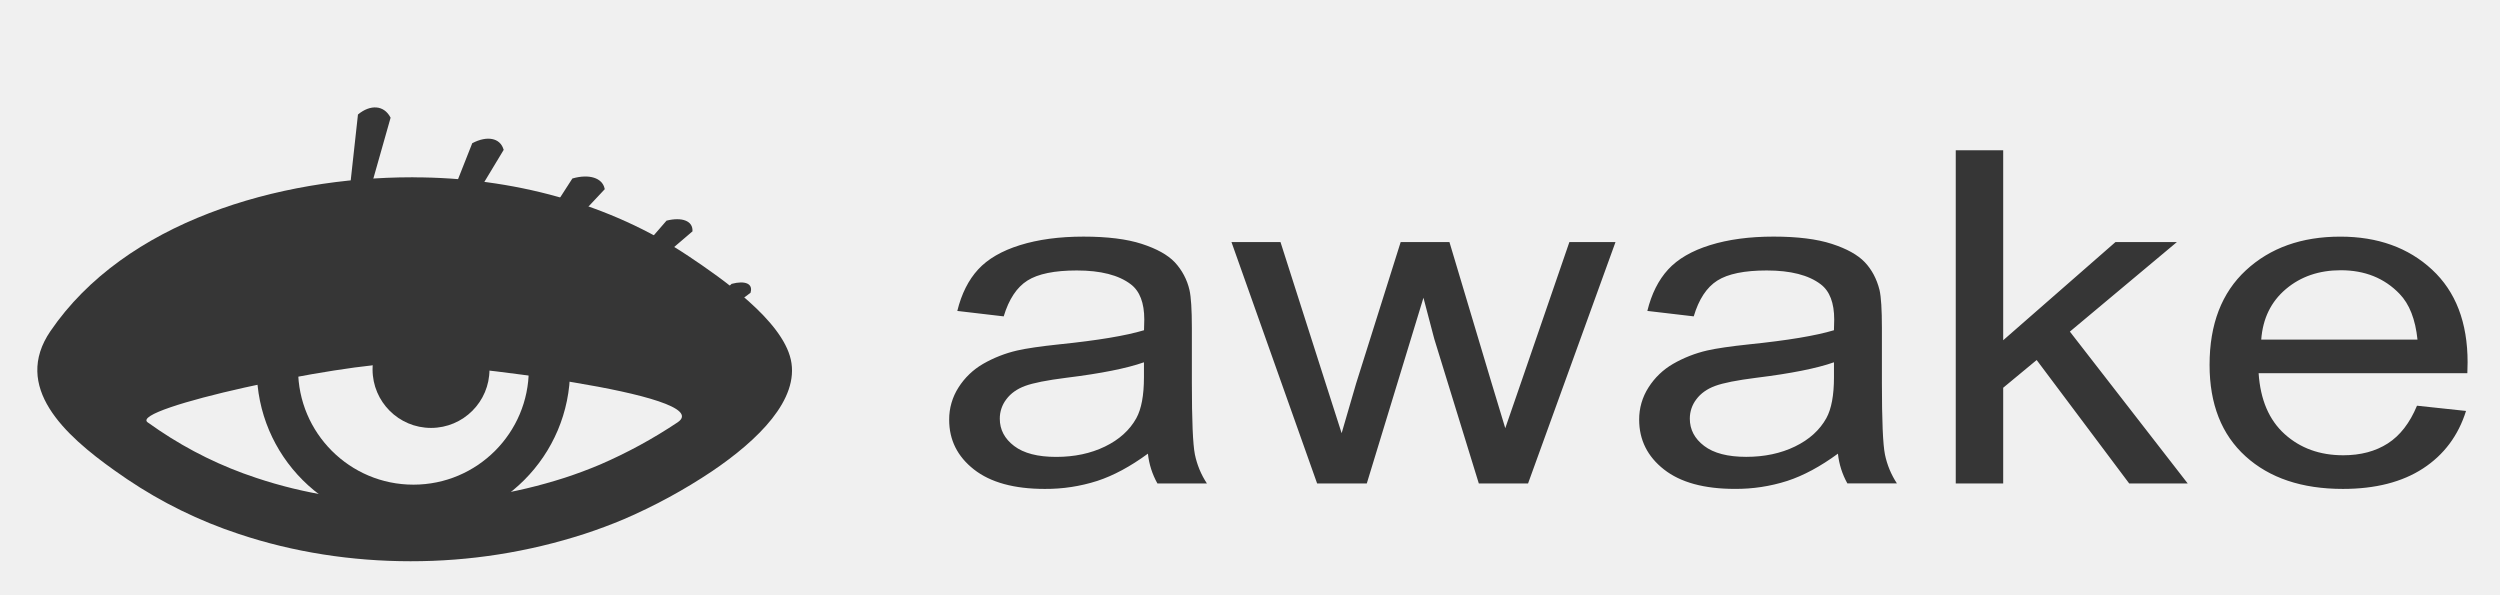
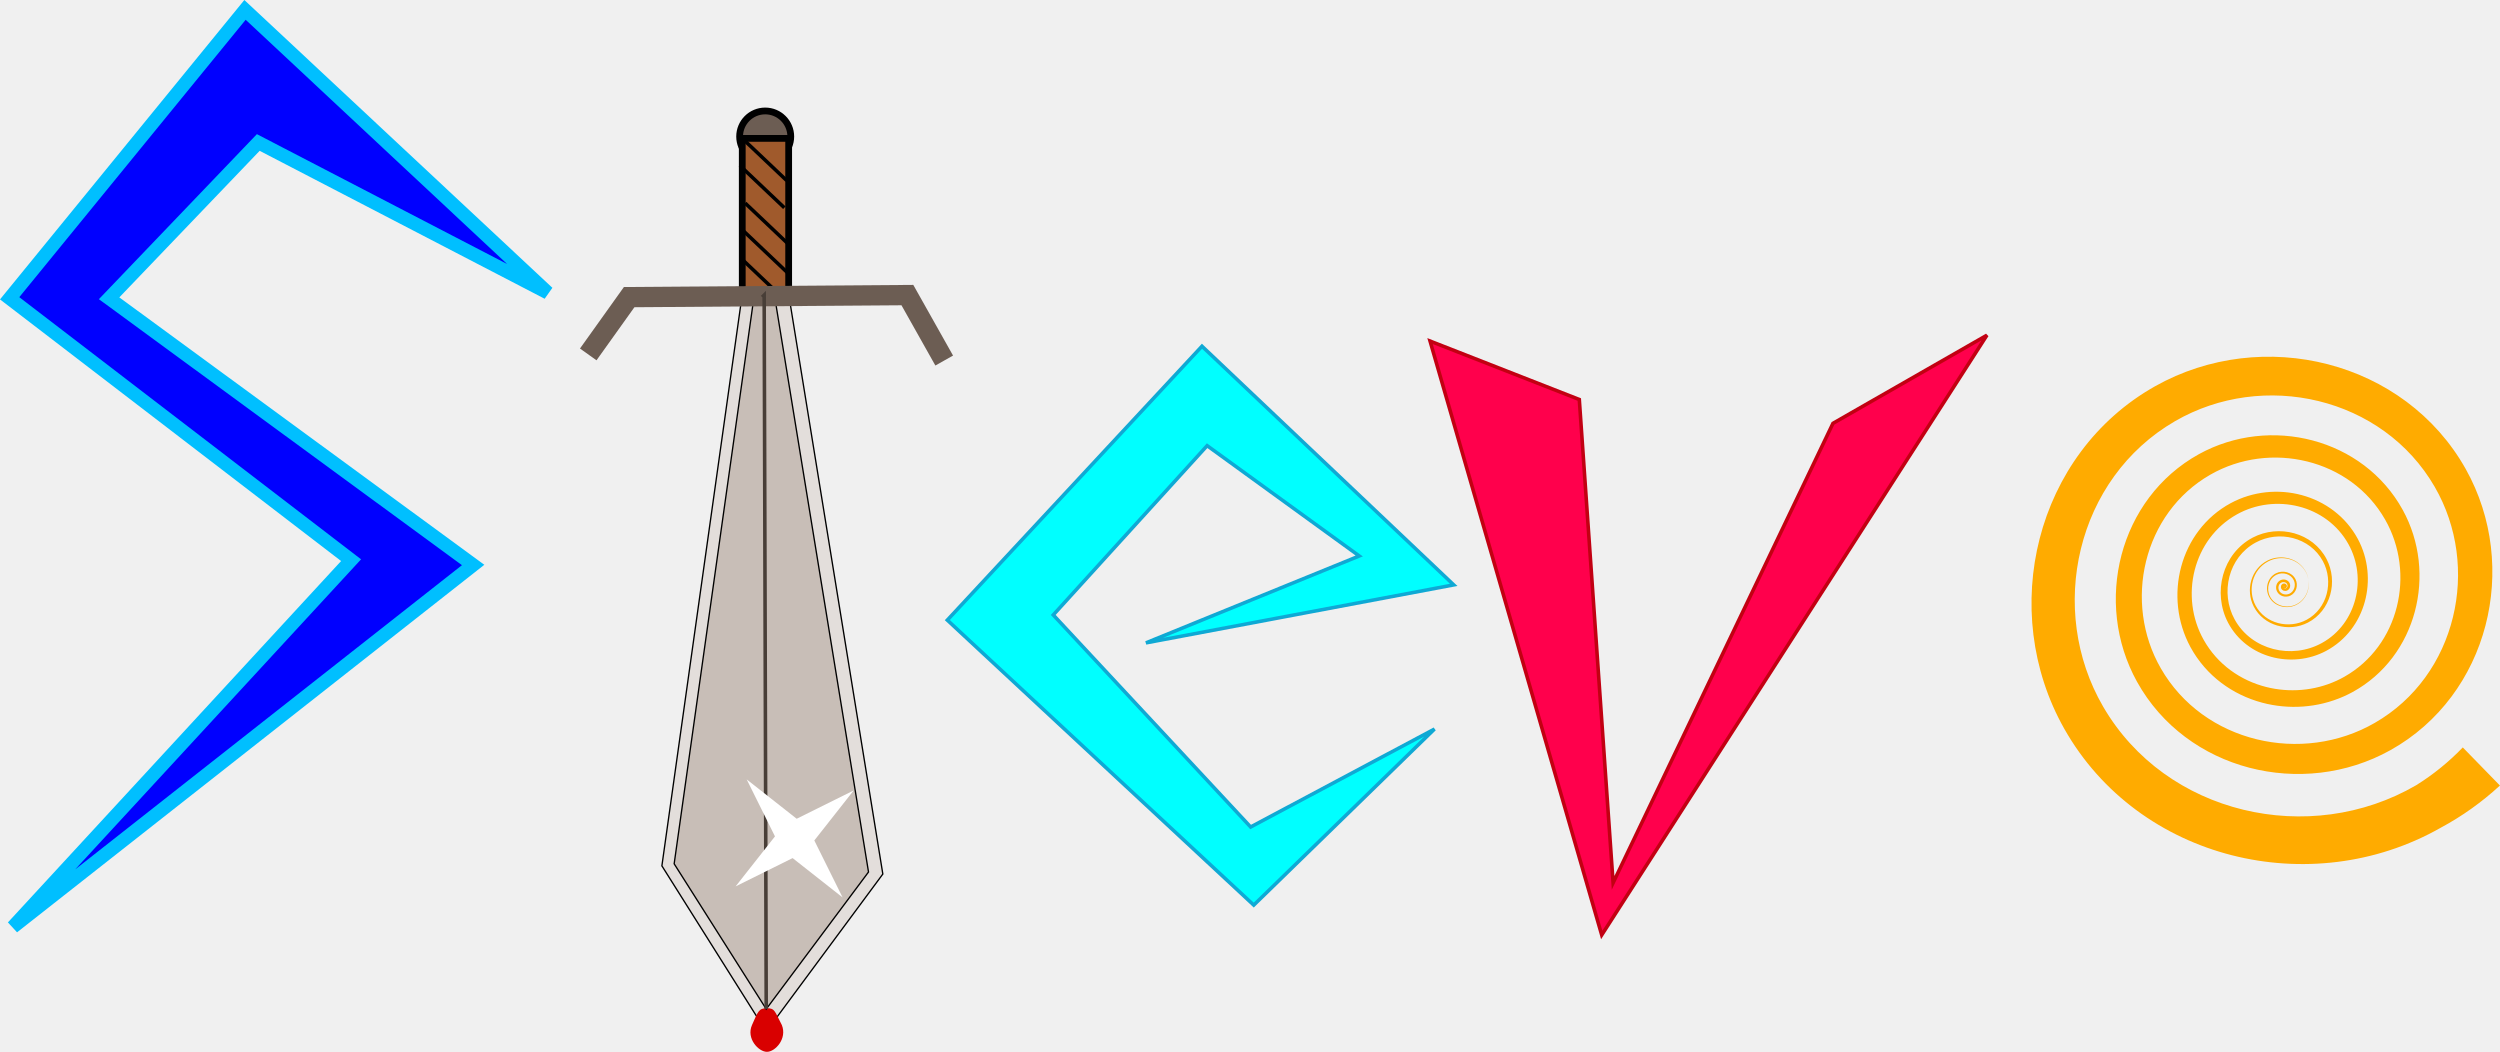
- <svg xmlns="http://www.w3.org/2000/svg" viewBox="0 0 2030 483">
-   <circle cx="328.32" cy="269.5" r="25.29" fill="#fff" />
-   <path d="M328.63 295c36.15 0 255.14 25.28 221.65 47.9a396.64 396.64 0 0 1-63.11 34.36c-9.31 3.93-18.92 7.52-28.61 10.68a411 411 0 0 1-126.22 19.78c-43.44 0-85.26-6.62-124.29-19.69a321 321 0 0 1-78.77-38.58 586.35 586.35 0 0 1-9.36-6.49c-15.84-11.23 155.9-48 207.65-48m8.06-151h-1.06c-108.74 0-233 36.16-293.6 124.9C10 314.2 52.29 353.14 93.16 382.12c3.39 2.4 6.77 4.74 10.1 7a368.89 368.89 0 0 0 90.55 44.43c44.41 14.87 92 22.18 139.53 22.18a456.21 456.21 0 0 0 141.15-22.17q16.49-5.38 32.33-12.07a445 445 0 0 0 71.33-38.82c37.52-25.34 71.17-58.4 64-90.66C635 260 586 226 559.48 208.24 494.84 164.93 415.47 144 335.63 144z" fill="#363636" />
-   <circle cx="349.99" cy="300" r="47.47" fill="#363636" />
-   <circle cx="335.71" cy="299.87" r="110.44" fill="none" stroke="#363636" stroke-miterlimit="10" stroke-width="33.535" />
-   <path d="M932.1 368.37q-21.4 15.69-41.19 22.15a136.37 136.37 0 0 1-42.49 6.48q-37.42 0-57.57-15.8t-20.12-40.33a47.9 47.9 0 0 1 7.6-26.29 57.89 57.89 0 0 1 19.91-19.1A101.15 101.15 0 0 1 826 284.59q11.34-2.58 34.24-5 46.66-4.78 68.7-11.44c.14-4.55.22-7.44.22-8.67q0-20.3-10.92-28.61-14.76-11.25-43.87-11.25-27.18 0-40.13 8.21T815 256.9l-37.67-4.42q5.13-20.86 16.91-33.68t34-19.75q22.25-6.92 51.57-6.92 29.11 0 47.3 5.9t26.75 14.86a49.29 49.29 0 0 1 12 22.61q1.92 8.49 1.93 30.63v44.29q0 46.33 2.46 58.6a67.46 67.46 0 0 0 9.75 23.53h-40.19a63.21 63.21 0 0 1-7.71-24.18zm-3.21-74.19q-21 7.4-62.92 12.55-23.75 3-33.6 6.65t-15.19 10.79a25.61 25.61 0 0 0-5.35 15.83q0 13.29 11.66 22.15t34.14 8.85q22.25 0 39.59-8.4t25.47-23q6.19-11.25 6.2-33.22zM1069.5 392.55l-69.55-196h39.81l36.16 113.13 13.49 42.07q.85-3.13 11.77-40.41l36.17-114.79h39.59l34 113.68 11.34 37.46 13.06-37.83 39-113.31h37.45l-71 196h-40l-36.17-117.38-8.78-33.4-46 150.78zM1492.4 368.37q-21.4 15.69-41.2 22.15a136.3 136.3 0 0 1-42.48 6.46q-37.46 0-57.57-15.78T1331 340.87a47.82 47.82 0 0 1 7.6-26.29 57.86 57.86 0 0 1 19.9-19.1 101.35 101.35 0 0 1 27.72-10.89q11.34-2.58 34.24-5 46.66-4.78 68.7-11.44c.14-4.55.22-7.44.22-8.67q0-20.3-10.92-28.61-14.76-11.25-43.87-11.25-27.18 0-40.13 8.21t-19.15 29.06l-37.67-4.42q5.13-20.86 16.91-33.68t34-19.75q22.26-6.92 51.58-6.92 29.1 0 47.3 5.9t26.75 14.86q8.57 9 12 22.61 1.92 8.49 1.92 30.63v44.29q0 46.33 2.47 58.6a67.46 67.46 0 0 0 9.73 23.53h-40.23a63 63 0 0 1-7.67-24.17zm-3.21-74.19q-21 7.4-62.92 12.55-23.76 3-33.6 6.65t-15.19 10.79a25.61 25.61 0 0 0-5.35 15.78q0 13.29 11.66 22.15t34.13 8.86q22.26 0 39.6-8.4t25.47-23q6.19-11.25 6.2-33.22zM1588.07 392.55V122h38.52v154.28l91.17-79.72h49.87l-86.89 72.71 95.67 123.28h-47.52l-75.12-100.21-27.18 22.51v77.7zM1962.6 329.43l39.81 4.25q-9.42 30.07-34.89 46.69T1902.46 397q-49.86 0-79.08-26.49t-29.21-74.28q0-49.45 29.53-76.77t76.62-27.31q45.59 0 74.48 26.76t28.89 75.29c0 2-.07 4.93-.21 8.86H1834q2.13 32.29 21.18 49.46t47.52 17.16q21.18 0 36.16-9.59t23.74-30.66zm-126.48-53.7H1963q-2.57-24.74-14.55-37.1-18.42-19.19-47.73-19.19-26.54 0-44.62 15.32t-19.98 40.97zM609.43 237.74l-67.73 50.68c-4 3-10 .73-6.56-2.52l58.94-55.41c11.06-2.92 17.41-.09 15.42 6.86zM562.32 187.84l-66.46 56.83c-4 3.39-12 .61-8.82-3.06l54.2-62.47h.06c12.57-3.11 21.24.3 21 8.26zM491.06 153.62l-60.83 64.78c-3.64 3.87-13.52 1.13-10.85-3l45.4-70.48h.06c13.5-3.89 24.27-.5 26.12 8.23zM409 121.67l-48.08 79.7c-2.87 4.76-12.38 3.3-10.44-1.6l33-83.52h.06c12-6.3 22.44-4.27 25.27 4.92zM317.17 95.57l-26.23 92.51c-1.56 5.52-11.3 5.15-10.69-.41l10.42-94.74h.05c10.15-8.35 20.94-7.47 26.15 2.13z" fill="#363636" />
+ <svg xmlns="http://www.w3.org/2000/svg" viewBox="0 0 1058.771 445.463" version="1.1" id="svg14" width="1058.771" height="445.463">
+   <defs id="defs18">
+     </defs>
+   <path style="fill:#0000ff;stroke:#00bfff;stroke-width:5.731;stroke-linecap:butt;stroke-linejoin:miter;stroke-miterlimit:4;stroke-dasharray:none;stroke-opacity:1" d="M 231.986,123.982 103.765,4.185 4.087,126.326 148.691,237.236 5.454,392.594 200.379,239.274 46.205,126.326 109.381,60.342 Z" id="path10" />
+   <circle style="opacity:1;vector-effect:none;fill:#6c5d53;fill-opacity:1;stroke:#000000;stroke-width:2.865;stroke-linecap:butt;stroke-linejoin:miter;stroke-miterlimit:4;stroke-dasharray:none;stroke-dashoffset:0;stroke-opacity:1" id="path14" cx="324.068" cy="57.823" r="10.83" />
+   <rect style="opacity:1;vector-effect:none;fill:#a05a2c;fill-opacity:1;stroke:#000000;stroke-width:2.865;stroke-linecap:butt;stroke-linejoin:miter;stroke-miterlimit:4;stroke-dasharray:none;stroke-dashoffset:0;stroke-opacity:1" id="rect12" width="19.655" height="65.984" x="314.353" y="58.609" />
+   <path style="fill:none;stroke:#000000;stroke-width:1.516px;stroke-linecap:butt;stroke-linejoin:miter;stroke-opacity:1" d="m 314.353,58.609 18.812,17.842" id="path823" />
+   <path style="fill:none;stroke:#000000;stroke-width:1.516px;stroke-linecap:butt;stroke-linejoin:miter;stroke-opacity:1" d="m 313.362,70.129 18.812,17.842" id="path823-3" />
+   <path style="fill:none;stroke:#000000;stroke-width:1.516px;stroke-linecap:butt;stroke-linejoin:miter;stroke-opacity:1" d="m 315.59,86.03 18.813,17.842" id="path823-6" />
+   <path style="fill:none;stroke:#000000;stroke-width:1.516px;stroke-linecap:butt;stroke-linejoin:miter;stroke-opacity:1" d="m 314.599,97.55 18.813,17.842" id="path823-3-7" />
+   <path style="fill:none;stroke:#000000;stroke-width:1.516px;stroke-linecap:butt;stroke-linejoin:miter;stroke-opacity:1" d="m 313.857,109.423 18.813,17.842" id="path823-5" />
+   <path style="fill:#e3dedb;stroke:#000000;stroke-width:0.573;stroke-linecap:butt;stroke-linejoin:miter;stroke-opacity:1" d="m 314.353,124.593 -34.039,242.107 44.187,70.18 49.386,-66.714 -39.879,-245.573 z" id="path866" />
+   <path style="opacity:1;vector-effect:none;fill:#d90000;fill-opacity:1;stroke:none;stroke-width:1.355;stroke-linecap:butt;stroke-linejoin:miter;stroke-miterlimit:4;stroke-dasharray:none;stroke-dashoffset:0;stroke-opacity:1" d="m 331.111,434.096 c 2.36,5.82 -2.826,11.367 -6.313,11.367 -3.486,0 -8.873,-5.602 -6.313,-11.367 2.517,-5.668 2.826,-7.117 6.313,-7.117 3.486,0 3.324,1.449 6.313,7.117" id="path4611" />
+   <path style="fill:#c8beb7;stroke:#000000;stroke-width:0.573;stroke-linecap:butt;stroke-linejoin:miter;stroke-opacity:1" d="m 319.303,125.837 8.664,-0.867 39.855,244.33 -43.321,58.05 -38.989,-61.516 z" id="path872" />
+   <path style="fill:none;stroke:#6c5d53;stroke-width:8.596;stroke-linecap:butt;stroke-linejoin:miter;stroke-opacity:1" d="m 249.123,150.097 17.328,-24.26 117.833,-0.867 15.595,27.725" id="path16" />
+   <path style="fill:none;stroke:#483e37;stroke-width:1.516px;stroke-linecap:butt;stroke-linejoin:miter;stroke-opacity:1" d="m 324.501,427.35 -0.866,-302.38 v 0 l -0.866,0.867" id="path868" />
+   <path style="fill:#00ffff;stroke:#0fa9d4;stroke-width:1.516px;stroke-linecap:butt;stroke-linejoin:miter;stroke-opacity:1" d="M 485.316,272.261 615.655,247.7 509.048,146.631 401.198,262.618 l 129.774,120.696 76.546,-74.55 -77.865,41.475 -83.59,-89.806 65.17,-71.687 64.416,46.711 z" id="path893" />
+   <path style="fill:#ff004c;fill-opacity:1;stroke:#c20012;stroke-width:1.516px;stroke-linecap:butt;stroke-linejoin:miter;stroke-opacity:1" d="m 605.635,144.446 63.211,24.749 14.315,204.7 93.121,-194.605 65.207,-37.331 -163.15,254.011 z" id="path895" />
+   <path style="fill:#ffab00;fill-opacity:1;fill-rule:nonzero;stroke:none;stroke-width:0.5" id="path897" d="m -183.207,146.598 c -0.005,0.004 -0.011,0.006 -0.018,0.007 -0.007,9.7e-4 -0.013,8e-5 -0.018,-0.001 -0.009,-0.003 -0.015,-0.008 -0.017,-0.01 -0.003,-0.003 -0.005,-0.005 -0.006,-0.007 -6.8e-4,-0.001 -0.001,-0.002 -0.002,-0.003 -6e-4,-0.001 -0.001,-0.003 -0.002,-0.005 -0.002,-0.005 -0.002,-0.01 -0.002,-0.015 2.3e-4,-0.005 0.001,-0.01 0.003,-0.014 0.003,-0.008 0.008,-0.013 0.012,-0.016 0.004,-0.003 0.007,-0.005 0.011,-0.007 0.003,-0.001 0.007,-0.003 0.011,-0.003 0.01,-0.001 0.019,7.6e-4 0.027,0.005 0.007,0.004 0.013,0.009 0.016,0.014 0.006,0.008 0.009,0.018 0.009,0.027 -4e-5,0.01 -0.003,0.019 -0.008,0.026 -0.005,0.007 -0.011,0.013 -0.016,0.016 -0.01,0.006 -0.022,0.009 -0.034,0.009 -0.011,-0.001 -0.02,-0.005 -0.028,-0.011 -0.008,-0.006 -0.013,-0.013 -0.017,-0.019 -0.007,-0.013 -0.01,-0.027 -0.008,-0.042 0.002,-0.012 0.007,-0.023 0.014,-0.032 0.007,-0.009 0.015,-0.015 0.024,-0.019 0.016,-0.008 0.034,-0.011 0.052,-0.007 0.014,0.003 0.026,0.01 0.036,0.018 0.01,0.009 0.017,0.019 0.022,0.029 0.01,0.02 0.012,0.044 0.006,0.066 -0.005,0.017 -0.013,0.031 -0.024,0.043 -0.011,0.012 -0.024,0.02 -0.037,0.026 -0.026,0.011 -0.056,0.013 -0.083,0.005 -0.02,-0.006 -0.038,-0.017 -0.052,-0.031 -0.014,-0.014 -0.024,-0.03 -0.031,-0.047 -0.013,-0.033 -0.015,-0.071 -0.003,-0.106 0.009,-0.025 0.023,-0.046 0.04,-0.063 0.017,-0.017 0.038,-0.029 0.059,-0.038 0.042,-0.016 0.09,-0.017 0.134,-7.9e-4 0.031,0.011 0.057,0.029 0.077,0.051 0.021,0.022 0.036,0.048 0.045,0.074 0.019,0.053 0.019,0.114 -0.002,0.168 -0.015,0.037 -0.037,0.069 -0.065,0.094 -0.028,0.025 -0.06,0.043 -0.093,0.055 -0.067,0.023 -0.143,0.022 -0.211,-0.006 -0.046,-0.019 -0.084,-0.048 -0.115,-0.082 -0.03,-0.034 -0.052,-0.074 -0.067,-0.116 -0.028,-0.084 -0.025,-0.179 0.012,-0.262 0.024,-0.056 0.06,-0.102 0.102,-0.139 0.043,-0.037 0.092,-0.063 0.144,-0.08 0.104,-0.033 0.221,-0.028 0.323,0.018 0.135,0.061 0.224,0.175 0.264,0.303 0.04,0.127 0.032,0.271 -0.026,0.396 -0.076,0.162 -0.215,0.268 -0.37,0.316 -0.155,0.047 -0.329,0.036 -0.48,-0.036 -0.194,-0.093 -0.32,-0.26 -0.376,-0.448 -0.056,-0.188 -0.041,-0.398 0.048,-0.579 0.112,-0.23 0.314,-0.38 0.539,-0.446 0.225,-0.065 0.476,-0.047 0.694,0.062 0.272,0.135 0.449,0.375 0.525,0.644 0.076,0.268 0.053,0.567 -0.078,0.825 -0.161,0.319 -0.445,0.527 -0.763,0.616 -0.318,0.089 -0.671,0.06 -0.975,-0.097 -0.372,-0.191 -0.616,-0.525 -0.719,-0.899 -0.103,-0.374 -0.067,-0.788 0.119,-1.145 0.225,-0.433 0.615,-0.716 1.053,-0.835 0.437,-0.119 0.921,-0.075 1.337,0.144 0.501,0.263 0.828,0.717 0.965,1.226 0.137,0.509 0.084,1.071 -0.173,1.553 -0.306,0.576 -0.832,0.953 -1.421,1.11 -0.588,0.157 -1.239,0.094 -1.795,-0.205 -0.661,-0.355 -1.093,-0.96 -1.272,-1.638 -0.179,-0.678 -0.105,-1.425 0.242,-2.065 0.408,-0.754 1.102,-1.248 1.88,-1.452 0.777,-0.204 1.633,-0.117 2.366,0.283 0.858,0.468 1.419,1.26 1.65,2.148 0.231,0.886 0.13,1.863 -0.329,2.698 -0.534,0.972 -1.435,1.608 -2.444,1.869 -1.008,0.26 -2.117,0.144 -3.064,-0.381 -1.097,-0.606 -1.816,-1.627 -2.109,-2.771 -0.293,-1.141 -0.16,-2.396 0.438,-3.468 0.686,-1.235 1.838,-2.044 3.129,-2.373 1.287,-0.328 2.703,-0.176 3.911,0.5 1.385,0.774 2.293,2.07 2.661,3.521 0.367,1.447 0.194,3.038 -0.57,4.395 -0.87,1.549 -2.323,2.564 -3.95,2.974 -1.452,0.366 -3.032,0.248 -4.438,-0.398 -0.164,-0.075 -0.326,-0.158 -0.485,-0.248 -1.731,-0.977 -2.86,-2.604 -3.313,-4.417 -0.455,-1.817 -0.228,-3.805 0.734,-5.494 1.092,-1.922 2.904,-3.173 4.922,-3.673 2.021,-0.502 4.23,-0.245 6.105,0.829 2.125,1.214 3.508,3.225 4.06,5.46 0.552,2.24 0.265,4.686 -0.929,6.761 -1.345,2.344 -3.568,3.869 -6.038,4.476 -2.476,0.608 -5.177,0.287 -7.468,-1.036 -2.58,-1.486 -4.259,-3.936 -4.925,-6.66 -0.668,-2.73 -0.312,-5.707 1.149,-8.231 1.637,-2.834 4.333,-4.679 7.331,-5.411 3.004,-0.733 6.279,-0.34 9.057,1.271 3.108,1.8 5.135,4.762 5.937,8.055 0.804,3.3 0.371,6.898 -1.402,9.949 -1.976,3.405 -5.224,5.627 -8.837,6.507 -3.619,0.881 -7.566,0.406 -10.915,-1.542 -1.079,-0.671 -2.069,-1.476 -2.943,-2.386 l -2.343,2.404 c 1.133,1.045 2.393,1.944 3.744,2.668 4.101,2.329 8.864,2.83 13.175,1.729 4.317,-1.103 8.218,-3.823 10.568,-7.977 2.113,-3.74 2.563,-8.08 1.553,-12.004 -1.011,-3.93 -3.494,-7.477 -7.279,-9.608 -3.399,-1.911 -7.341,-2.312 -10.901,-1.39 -3.566,0.923 -6.78,3.182 -8.708,6.621 -1.723,3.079 -2.08,6.647 -1.24,9.867 0.841,3.225 2.888,6.129 6.003,7.866 2.78,1.548 5.999,1.864 8.901,1.103 2.907,-0.762 5.522,-2.612 7.082,-5.423 1.386,-2.501 1.666,-5.395 0.978,-8.003 -0.689,-2.612 -2.354,-4.959 -4.883,-6.357 -2.242,-1.237 -4.836,-1.485 -7.172,-0.866 -2.34,0.62 -4.441,2.115 -5.689,4.383 -1.101,2.004 -1.32,4.321 -0.765,6.409 0.556,2.091 1.893,3.967 3.922,5.08 0.187,0.103 0.378,0.197 0.571,0.282 1.65,0.73 3.479,0.837 5.141,0.393 1.868,-0.499 3.536,-1.695 4.522,-3.503 0.866,-1.592 1.032,-3.428 0.589,-5.075 -0.446,-1.658 -1.511,-3.137 -3.119,-4.008 -1.409,-0.762 -3.034,-0.906 -4.49,-0.511 -1.466,0.397 -2.771,1.341 -3.538,2.766 -0.667,1.242 -0.791,2.673 -0.441,3.955 0.352,1.289 1.186,2.436 2.441,3.107 1.089,0.581 2.343,0.686 3.466,0.377 1.129,-0.311 2.131,-1.043 2.716,-2.145 0.503,-0.95 0.592,-2.044 0.321,-3.021 -0.273,-0.983 -0.913,-1.855 -1.874,-2.36 -0.824,-0.432 -1.772,-0.508 -2.619,-0.27 -0.851,0.239 -1.604,0.794 -2.039,1.629 -0.369,0.711 -0.432,1.527 -0.226,2.256 0.207,0.732 0.687,1.378 1.406,1.75 0.608,0.313 1.307,0.365 1.929,0.187 0.625,-0.179 1.176,-0.59 1.491,-1.206 0.263,-0.517 0.306,-1.11 0.153,-1.638 -0.153,-0.53 -0.504,-0.995 -1.027,-1.26 -0.435,-0.219 -0.935,-0.253 -1.379,-0.123 -0.445,0.131 -0.835,0.426 -1.055,0.867 -0.181,0.363 -0.208,0.78 -0.098,1.149 0.11,0.37 0.357,0.694 0.724,0.875 0.3,0.147 0.643,0.168 0.948,0.077 0.305,-0.092 0.57,-0.296 0.717,-0.599 0.118,-0.245 0.134,-0.525 0.059,-0.772 -0.076,-0.248 -0.242,-0.462 -0.489,-0.58 -0.197,-0.094 -0.422,-0.106 -0.62,-0.044 -0.199,0.061 -0.369,0.196 -0.463,0.394 -0.073,0.155 -0.082,0.333 -0.032,0.49 0.049,0.156 0.155,0.29 0.311,0.362 0.12,0.055 0.258,0.061 0.379,0.023 0.121,-0.038 0.223,-0.121 0.277,-0.241 0.041,-0.091 0.045,-0.195 0.015,-0.287 -0.029,-0.091 -0.091,-0.167 -0.181,-0.206 -0.067,-0.029 -0.143,-0.032 -0.21,-0.01 -0.033,0.011 -0.063,0.028 -0.088,0.05 -0.025,0.022 -0.046,0.049 -0.06,0.082 -0.02,0.046 -0.022,0.1 -0.006,0.147 0.008,0.023 0.019,0.044 0.034,0.061 0.015,0.017 0.034,0.031 0.056,0.041 0.03,0.013 0.066,0.014 0.097,0.004 0.015,-0.005 0.028,-0.013 0.039,-0.022 0.011,-0.009 0.019,-0.021 0.025,-0.035 0.008,-0.018 0.008,-0.039 0.002,-0.058 -0.003,-0.009 -0.007,-0.016 -0.012,-0.022 -0.005,-0.006 -0.011,-0.01 -0.019,-0.014 -0.008,-0.004 -0.019,-0.004 -0.028,-0.002 -0.004,0.001 -0.007,0.003 -0.009,0.004 -0.002,0.002 -0.004,0.003 -0.005,0.006 -9.6e-4,6.6e-4 -0.002,0.005 -0.002,0.006 -1.3e-4,7.6e-4 -3.7e-4,6.6e-4 -0.001,2e-4 -0.001,-4.8e-4 -0.003,-0.001 -0.004,-9.2e-4 -0.004,-5.2e-4 -0.006,7.6e-4 -0.009,0.003 -0.002,0.001 -0.004,0.003 -0.006,0.006 -0.002,0.003 -0.004,0.007 -0.005,0.011 -0.001,0.007 2.2e-4,0.013 0.003,0.019 0.002,0.003 0.005,0.007 0.009,0.01 0.004,0.003 0.01,0.006 0.015,0.007 0.008,0.001 0.017,-3.4e-4 0.024,-0.005 0.004,-0.002 0.008,-0.006 0.012,-0.011 0.004,-0.005 0.007,-0.012 0.008,-0.019 0.001,-0.009 -9.6e-4,-0.018 -0.006,-0.026 -0.003,-0.004 -0.007,-0.009 -0.012,-0.013 -0.006,-0.004 -0.013,-0.007 -0.021,-0.008 -0.009,-6e-4 -0.018,0.002 -0.026,0.007 -0.004,0.003 -0.009,0.007 -0.013,0.013 -0.004,0.007 -0.007,0.015 -0.007,0.023 1.7e-4,0.009 0.003,0.017 0.008,0.024 0.003,0.004 0.008,0.009 0.015,0.013 0.007,0.004 0.016,0.006 0.025,0.005 0.004,-6.5e-4 0.008,-0.002 0.011,-0.003 0.003,-0.001 0.006,-0.003 0.01,-0.006 0.003,-0.003 0.008,-0.008 0.012,-0.016 0.002,-0.004 0.003,-0.009 0.003,-0.014 2.3e-4,-0.005 -5.5e-4,-0.01 -0.002,-0.015 -7.6e-4,-0.002 -0.002,-0.004 -0.002,-0.005 -6.3e-4,-0.001 -0.001,-0.002 -0.002,-0.003 -0.001,-0.002 -0.003,-0.005 -0.006,-0.007 -0.002,-0.002 -0.008,-0.007 -0.017,-0.01 -0.005,-0.001 -0.011,-0.002 -0.018,-0.001 -0.007,9.8e-4 -0.013,0.004 -0.018,0.007 l 0.056,0.009 z" transform="matrix(-6.712023,0,0,6.712023,-262.3293,-735.3949)" />
+   <path style="opacity:1;vector-effect:none;fill:#ffffff;fill-opacity:1;stroke:none;stroke-width:0.461;stroke-linecap:butt;stroke-linejoin:miter;stroke-miterlimit:4;stroke-dasharray:none;stroke-dashoffset:0;stroke-opacity:1" id="path23" d="m 356.851,380.079 -21.174,-16.669 -24.138,11.982 16.669,-21.174 -11.982,-24.138 21.174,16.669 24.138,-11.982 -16.669,21.174 z" />
</svg>
